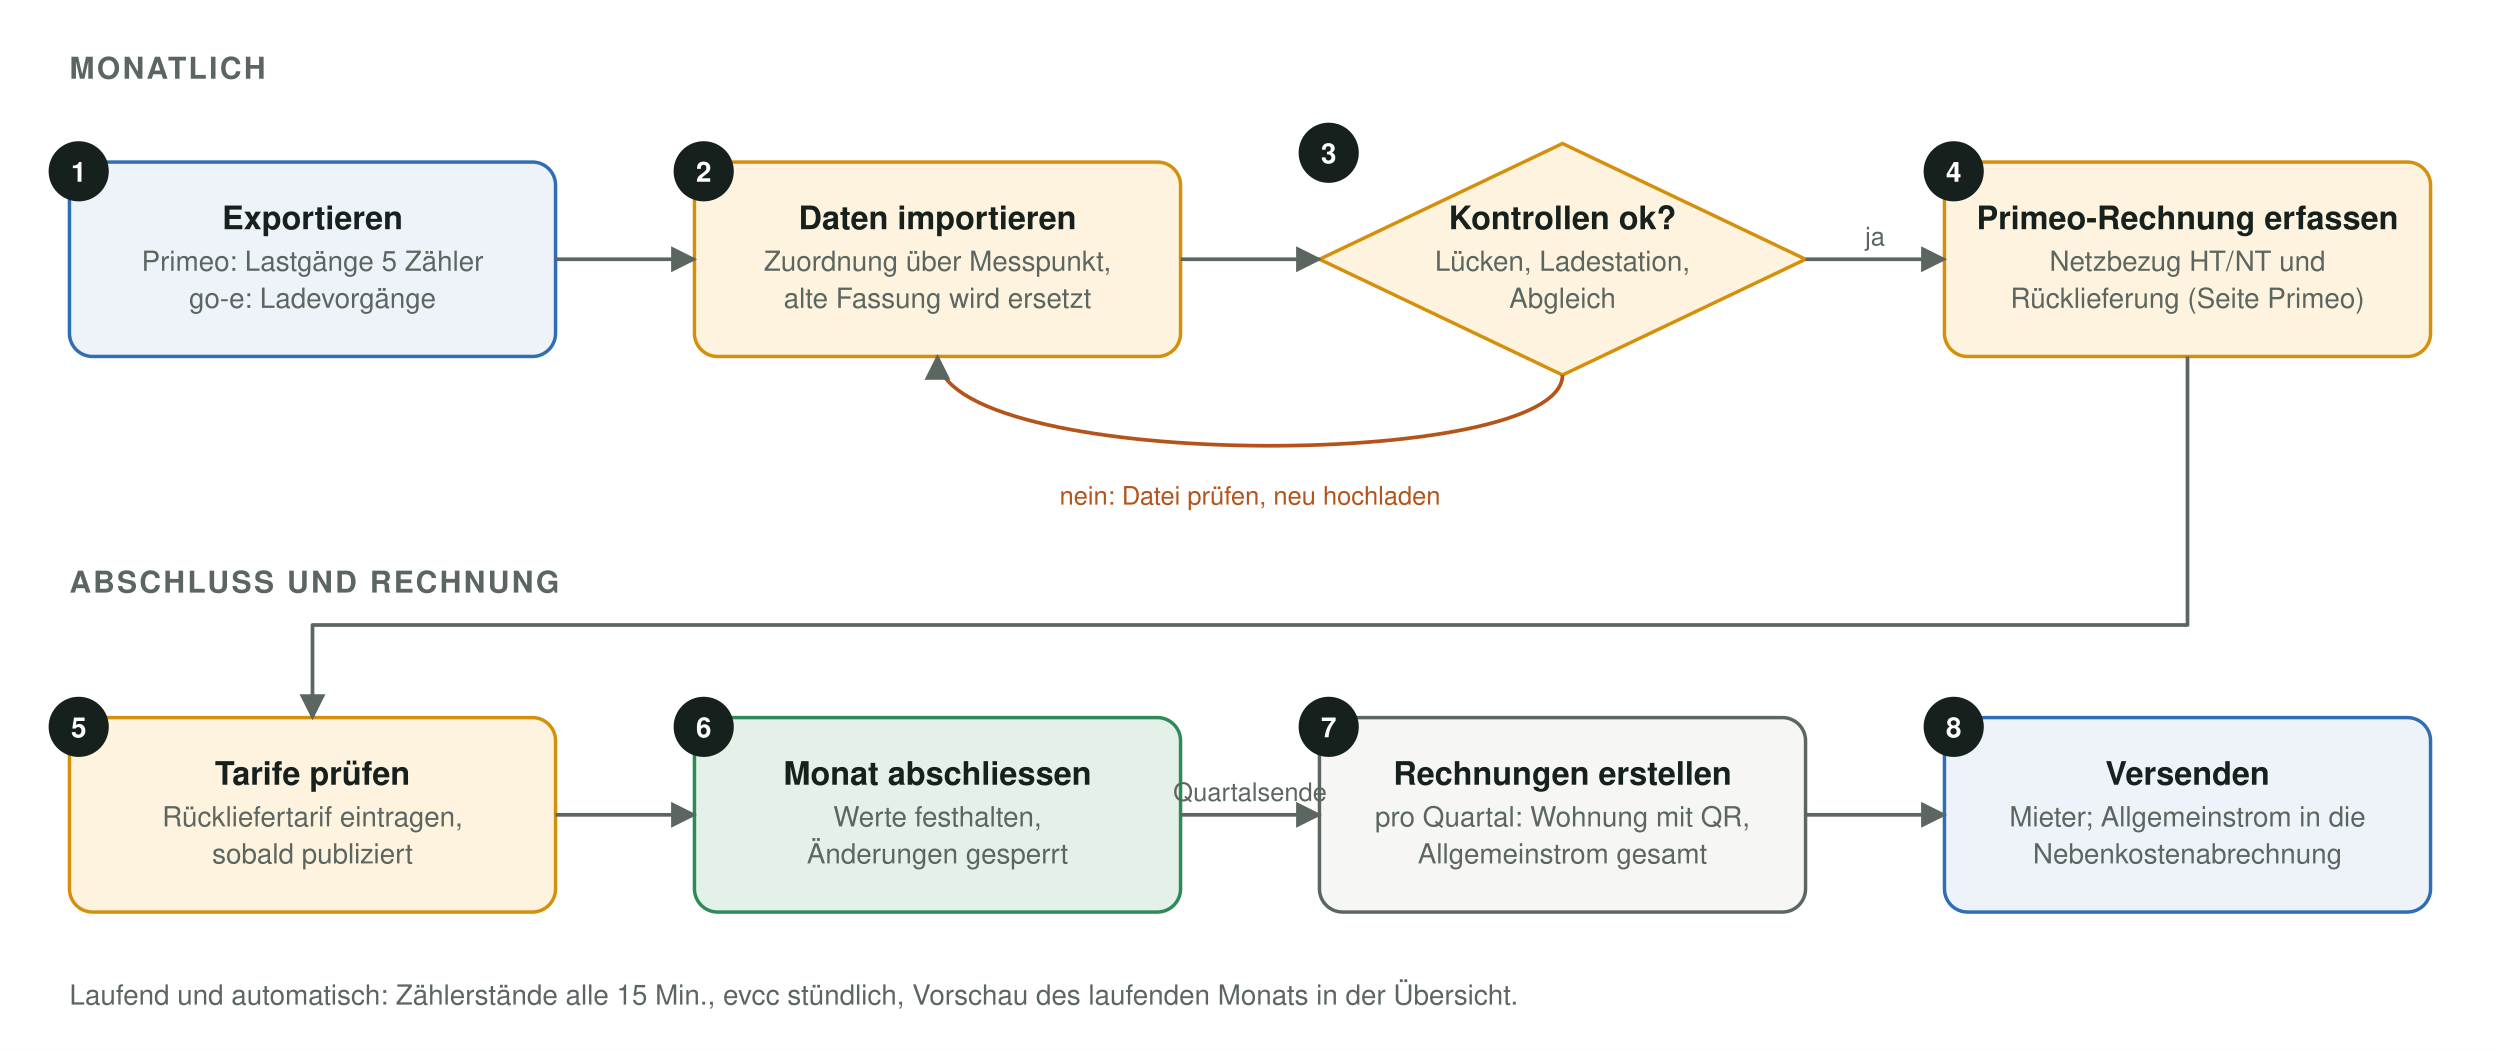
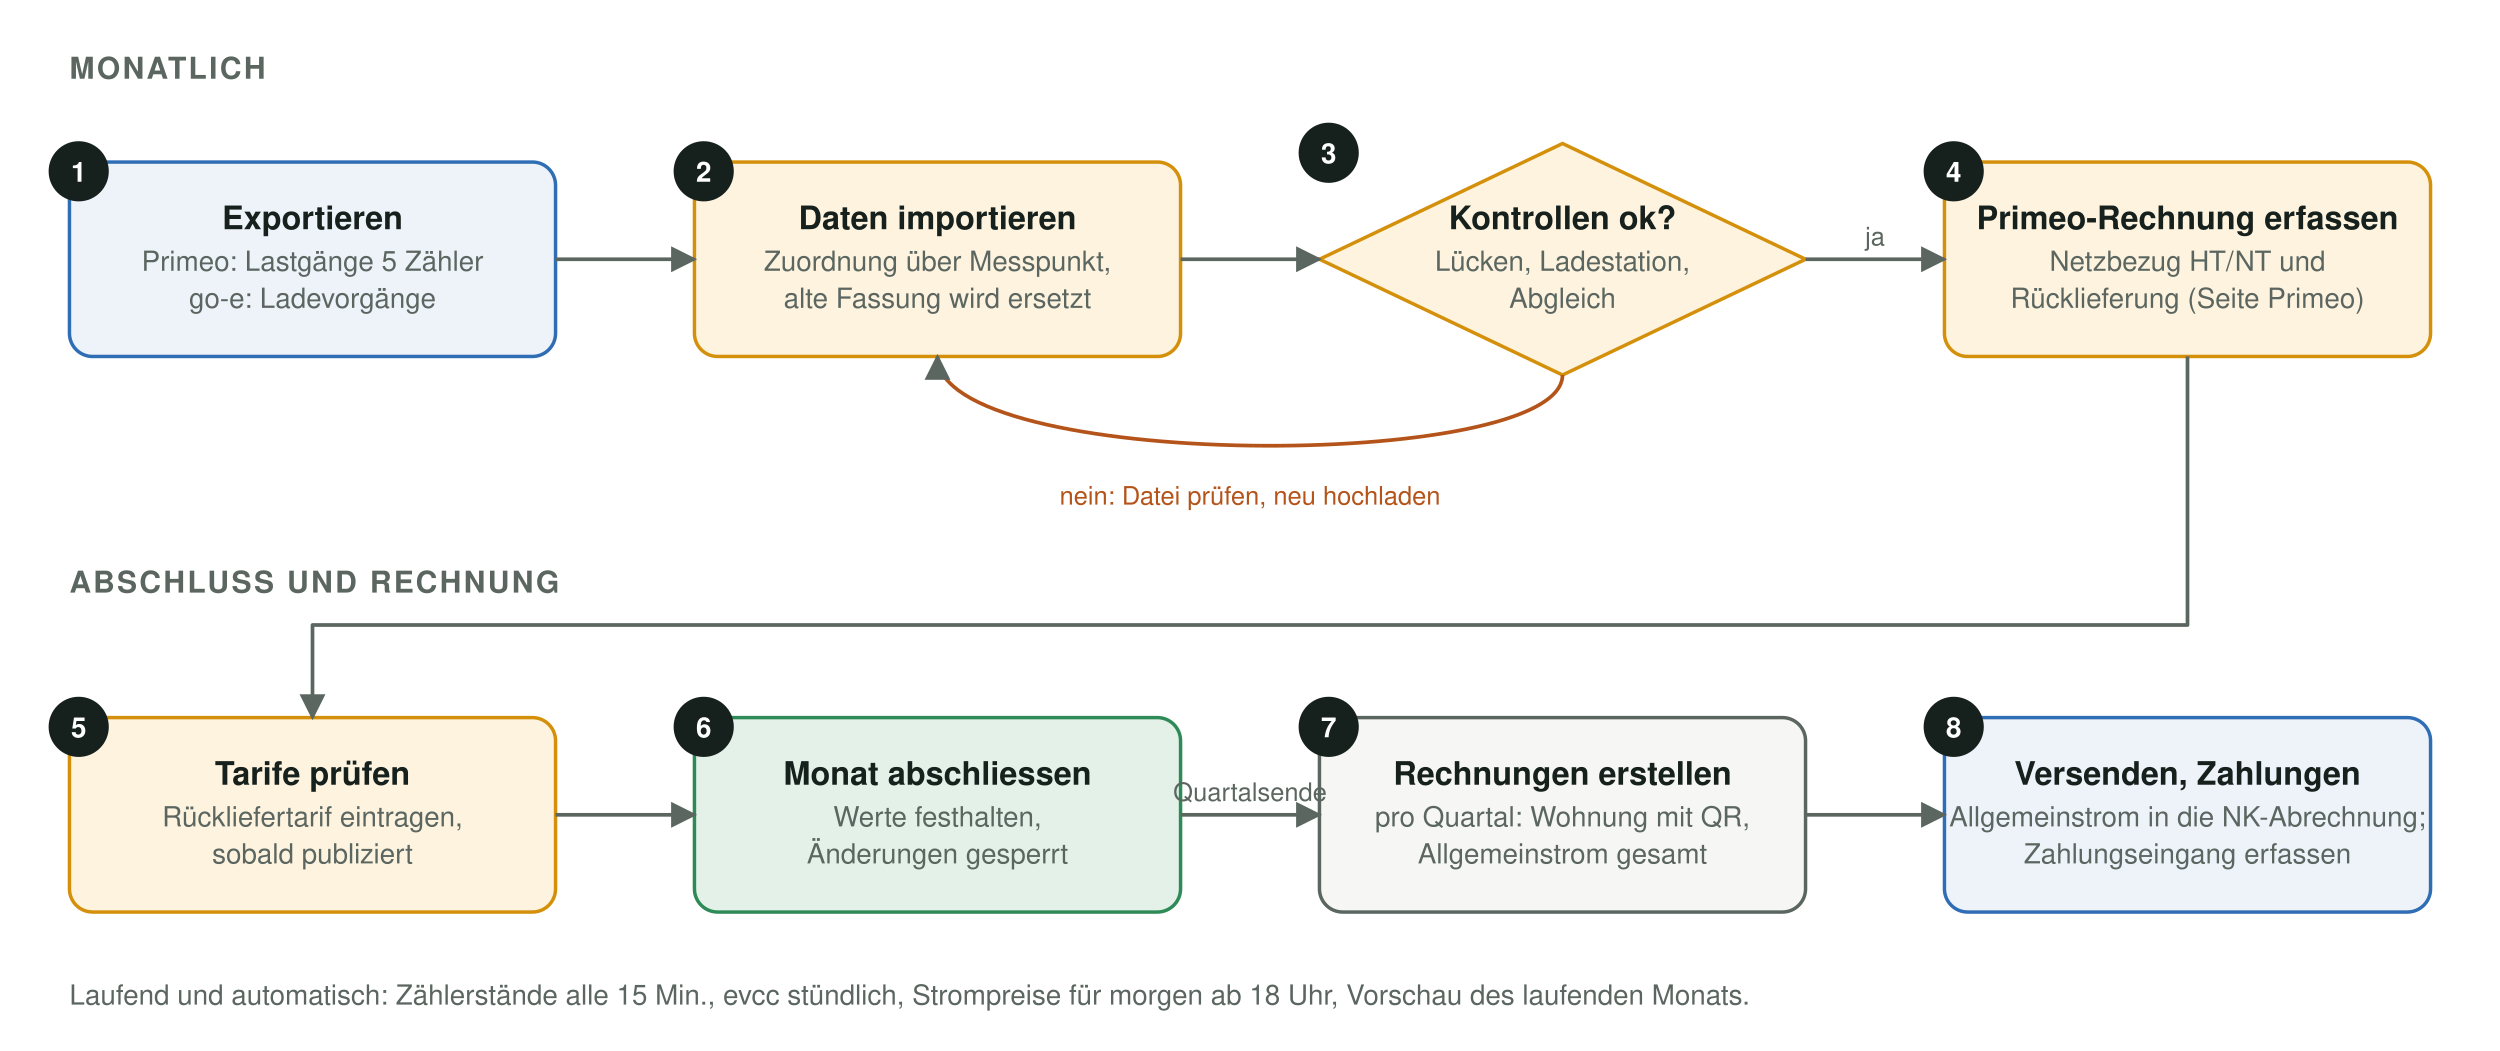
<svg xmlns="http://www.w3.org/2000/svg" viewBox="0 0 1080 454" width="1080" height="454" role="img" aria-label="Monatlicher Ablauf">
  <defs>
    <marker id="pf" viewBox="0 0 10 10" refX="9" refY="5" markerWidth="7" markerHeight="7" orient="auto-start-reverse">
      <path d="M0,0 L10,5 L0,10 z" fill="#5B6660" />
    </marker>
  </defs>
  <rect width="1080" height="454" fill="#fff" />
  <text x="30" y="34" font-size="13" font-weight="700" fill="#5B6660" letter-spacing="1" font-family="Helvetica, Arial, sans-serif">MONATLICH</text>
  <text x="30" y="256" font-size="13" font-weight="700" fill="#5B6660" letter-spacing="1" font-family="Helvetica, Arial, sans-serif">ABSCHLUSS UND RECHNUNG</text>
  <rect x="30" y="70" width="210" height="84" rx="10" fill="#EEF3FA" stroke="#2F6DB5" stroke-width="1.5" />
  <text x="135.0" y="99.0" text-anchor="middle" font-size="14" font-weight="700" fill="#16201C" font-family="Helvetica, Arial, sans-serif">Exportieren</text>
  <text x="135.0" y="117.0" text-anchor="middle" font-size="12" font-weight="400" fill="#5B6660" font-family="Helvetica, Arial, sans-serif">Primeo: Lastgänge 5 Zähler</text>
  <text x="135.0" y="133.0" text-anchor="middle" font-size="12" font-weight="400" fill="#5B6660" font-family="Helvetica, Arial, sans-serif">go-e: Ladevorgänge</text>
  <circle cx="34" cy="74" r="13" fill="#16201C" />
  <text x="34" y="78.5" text-anchor="middle" font-size="12" font-weight="700" fill="#fff" font-family="Helvetica, Arial, sans-serif">1</text>
  <rect x="300" y="70" width="210" height="84" rx="10" fill="#FDF3DF" stroke="#D4900A" stroke-width="1.5" />
  <text x="405.0" y="99.0" text-anchor="middle" font-size="14" font-weight="700" fill="#16201C" font-family="Helvetica, Arial, sans-serif">Daten importieren</text>
  <text x="405.0" y="117.0" text-anchor="middle" font-size="12" font-weight="400" fill="#5B6660" font-family="Helvetica, Arial, sans-serif">Zuordnung über Messpunkt,</text>
  <text x="405.0" y="133.0" text-anchor="middle" font-size="12" font-weight="400" fill="#5B6660" font-family="Helvetica, Arial, sans-serif">alte Fassung wird ersetzt</text>
  <circle cx="304" cy="74" r="13" fill="#16201C" />
  <text x="304" y="78.5" text-anchor="middle" font-size="12" font-weight="700" fill="#fff" font-family="Helvetica, Arial, sans-serif">2</text>
  <path d="M675.0,62 L780,112.0 L675.0,162 L570,112.0 z" fill="#FDF3DF" stroke="#D4900A" stroke-width="1.5" />
  <text x="675.0" y="99.0" text-anchor="middle" font-size="14" font-weight="700" fill="#16201C" font-family="Helvetica, Arial, sans-serif">Kontrollen ok?</text>
  <text x="675.0" y="117.0" text-anchor="middle" font-size="12" font-weight="400" fill="#5B6660" font-family="Helvetica, Arial, sans-serif">Lücken, Ladestation,</text>
  <text x="675.0" y="133.0" text-anchor="middle" font-size="12" font-weight="400" fill="#5B6660" font-family="Helvetica, Arial, sans-serif">Abgleich</text>
  <circle cx="574" cy="66" r="13" fill="#16201C" />
  <text x="574" y="70.5" text-anchor="middle" font-size="12" font-weight="700" fill="#fff" font-family="Helvetica, Arial, sans-serif">3</text>
  <rect x="840" y="70" width="210" height="84" rx="10" fill="#FDF3DF" stroke="#D4900A" stroke-width="1.5" />
  <text x="945.0" y="99.0" text-anchor="middle" font-size="14" font-weight="700" fill="#16201C" font-family="Helvetica, Arial, sans-serif">Primeo-Rechnung erfassen</text>
  <text x="945.0" y="117.0" text-anchor="middle" font-size="12" font-weight="400" fill="#5B6660" font-family="Helvetica, Arial, sans-serif">Netzbezug HT/NT und</text>
  <text x="945.0" y="133.0" text-anchor="middle" font-size="12" font-weight="400" fill="#5B6660" font-family="Helvetica, Arial, sans-serif">Rücklieferung (Seite Primeo)</text>
  <circle cx="844" cy="74" r="13" fill="#16201C" />
  <text x="844" y="78.5" text-anchor="middle" font-size="12" font-weight="700" fill="#fff" font-family="Helvetica, Arial, sans-serif">4</text>
  <rect x="30" y="310" width="210" height="84" rx="10" fill="#FDF3DF" stroke="#D4900A" stroke-width="1.5" />
  <text x="135.0" y="339.0" text-anchor="middle" font-size="14" font-weight="700" fill="#16201C" font-family="Helvetica, Arial, sans-serif">Tarife prüfen</text>
  <text x="135.0" y="357.0" text-anchor="middle" font-size="12" font-weight="400" fill="#5B6660" font-family="Helvetica, Arial, sans-serif">Rückliefertarif eintragen,</text>
  <text x="135.0" y="373.0" text-anchor="middle" font-size="12" font-weight="400" fill="#5B6660" font-family="Helvetica, Arial, sans-serif">sobald publiziert</text>
  <circle cx="34" cy="314" r="13" fill="#16201C" />
  <text x="34" y="318.5" text-anchor="middle" font-size="12" font-weight="700" fill="#fff" font-family="Helvetica, Arial, sans-serif">5</text>
  <rect x="300" y="310" width="210" height="84" rx="10" fill="#E3F1E8" stroke="#2E8B57" stroke-width="1.5" />
  <text x="405.0" y="339.0" text-anchor="middle" font-size="14" font-weight="700" fill="#16201C" font-family="Helvetica, Arial, sans-serif">Monat abschliessen</text>
  <text x="405.0" y="357.0" text-anchor="middle" font-size="12" font-weight="400" fill="#5B6660" font-family="Helvetica, Arial, sans-serif">Werte festhalten,</text>
  <text x="405.0" y="373.0" text-anchor="middle" font-size="12" font-weight="400" fill="#5B6660" font-family="Helvetica, Arial, sans-serif">Änderungen gesperrt</text>
  <circle cx="304" cy="314" r="13" fill="#16201C" />
  <text x="304" y="318.5" text-anchor="middle" font-size="12" font-weight="700" fill="#fff" font-family="Helvetica, Arial, sans-serif">6</text>
  <rect x="570" y="310" width="210" height="84" rx="10" fill="#F6F7F5" stroke="#5B6660" stroke-width="1.5" />
  <text x="675.0" y="339.0" text-anchor="middle" font-size="14" font-weight="700" fill="#16201C" font-family="Helvetica, Arial, sans-serif">Rechnungen erstellen</text>
  <text x="675.0" y="357.0" text-anchor="middle" font-size="12" font-weight="400" fill="#5B6660" font-family="Helvetica, Arial, sans-serif">pro Quartal: Wohnung mit QR,</text>
  <text x="675.0" y="373.0" text-anchor="middle" font-size="12" font-weight="400" fill="#5B6660" font-family="Helvetica, Arial, sans-serif">Allgemeinstrom gesamt</text>
  <circle cx="574" cy="314" r="13" fill="#16201C" />
  <text x="574" y="318.5" text-anchor="middle" font-size="12" font-weight="700" fill="#fff" font-family="Helvetica, Arial, sans-serif">7</text>
  <rect x="840" y="310" width="210" height="84" rx="10" fill="#EEF3FA" stroke="#2F6DB5" stroke-width="1.5" />
-   <text x="945.0" y="339.0" text-anchor="middle" font-size="14" font-weight="700" fill="#16201C" font-family="Helvetica, Arial, sans-serif">Versenden</text>
-   <text x="945.0" y="357.0" text-anchor="middle" font-size="12" font-weight="400" fill="#5B6660" font-family="Helvetica, Arial, sans-serif">Mieter; Allgemeinstrom in die</text>
-   <text x="945.0" y="373.0" text-anchor="middle" font-size="12" font-weight="400" fill="#5B6660" font-family="Helvetica, Arial, sans-serif">Nebenkostenabrechnung</text>
+   <text x="945.0" y="339.0" text-anchor="middle" font-size="14" font-weight="700" fill="#16201C" font-family="Helvetica, Arial, sans-serif">Versenden, Zahlungen</text>
+   <text x="945.0" y="357.0" text-anchor="middle" font-size="12" font-weight="400" fill="#5B6660" font-family="Helvetica, Arial, sans-serif">Allgemeinstrom in die NK-Abrechnung;</text>
+   <text x="945.0" y="373.0" text-anchor="middle" font-size="12" font-weight="400" fill="#5B6660" font-family="Helvetica, Arial, sans-serif">Zahlungseingang erfassen</text>
  <circle cx="844" cy="314" r="13" fill="#16201C" />
  <text x="844" y="318.5" text-anchor="middle" font-size="12" font-weight="700" fill="#fff" font-family="Helvetica, Arial, sans-serif">8</text>
  <path d="M240,112.0 L300,112.0" fill="none" stroke="#5B6660" stroke-width="1.6" marker-end="url(#pf)" />
  <path d="M510,112.0 L570,112.0" fill="none" stroke="#5B6660" stroke-width="1.6" marker-end="url(#pf)" />
  <path d="M780,112.0 L840,112.0" fill="none" stroke="#5B6660" stroke-width="1.6" marker-end="url(#pf)" />
  <text x="810.0" y="106.0" text-anchor="middle" font-size="11" fill="#5B6660" font-family="Helvetica, Arial, sans-serif">ja</text>
  <path d="M675.0,162 C675.0,204 405.0,204 405.0,154" fill="none" stroke="#B4541A" stroke-width="1.6" marker-end="url(#pf)" />
  <text x="540.0" y="218" text-anchor="middle" font-size="11" fill="#B4541A" font-family="Helvetica, Arial, sans-serif">nein: Datei prüfen, neu hochladen</text>
  <path d="M945.0,154 V270 H135.0 V310" fill="none" stroke="#5B6660" stroke-width="1.6" stroke-linejoin="round" marker-end="url(#pf)" />
  <path d="M240,352.0 L300,352.0" fill="none" stroke="#5B6660" stroke-width="1.6" marker-end="url(#pf)" />
  <path d="M510,352.0 L570,352.0" fill="none" stroke="#5B6660" stroke-width="1.6" marker-end="url(#pf)" />
  <text x="540.0" y="346.0" text-anchor="middle" font-size="11" fill="#5B6660" font-family="Helvetica, Arial, sans-serif">Quartalsende</text>
  <path d="M780,352.0 L840,352.0" fill="none" stroke="#5B6660" stroke-width="1.6" marker-end="url(#pf)" />
-   <text x="30" y="434" font-size="12" fill="#5B6660" font-family="Helvetica, Arial, sans-serif">Laufend und automatisch: Zählerstände alle 15 Min., evcc stündlich, Vorschau des laufenden Monats in der Übersicht.</text>
+   <text x="30" y="434" font-size="12" fill="#5B6660" font-family="Helvetica, Arial, sans-serif">Laufend und automatisch: Zählerstände alle 15 Min., evcc stündlich, Strompreise für morgen ab 18 Uhr, Vorschau des laufenden Monats.</text>
</svg>
